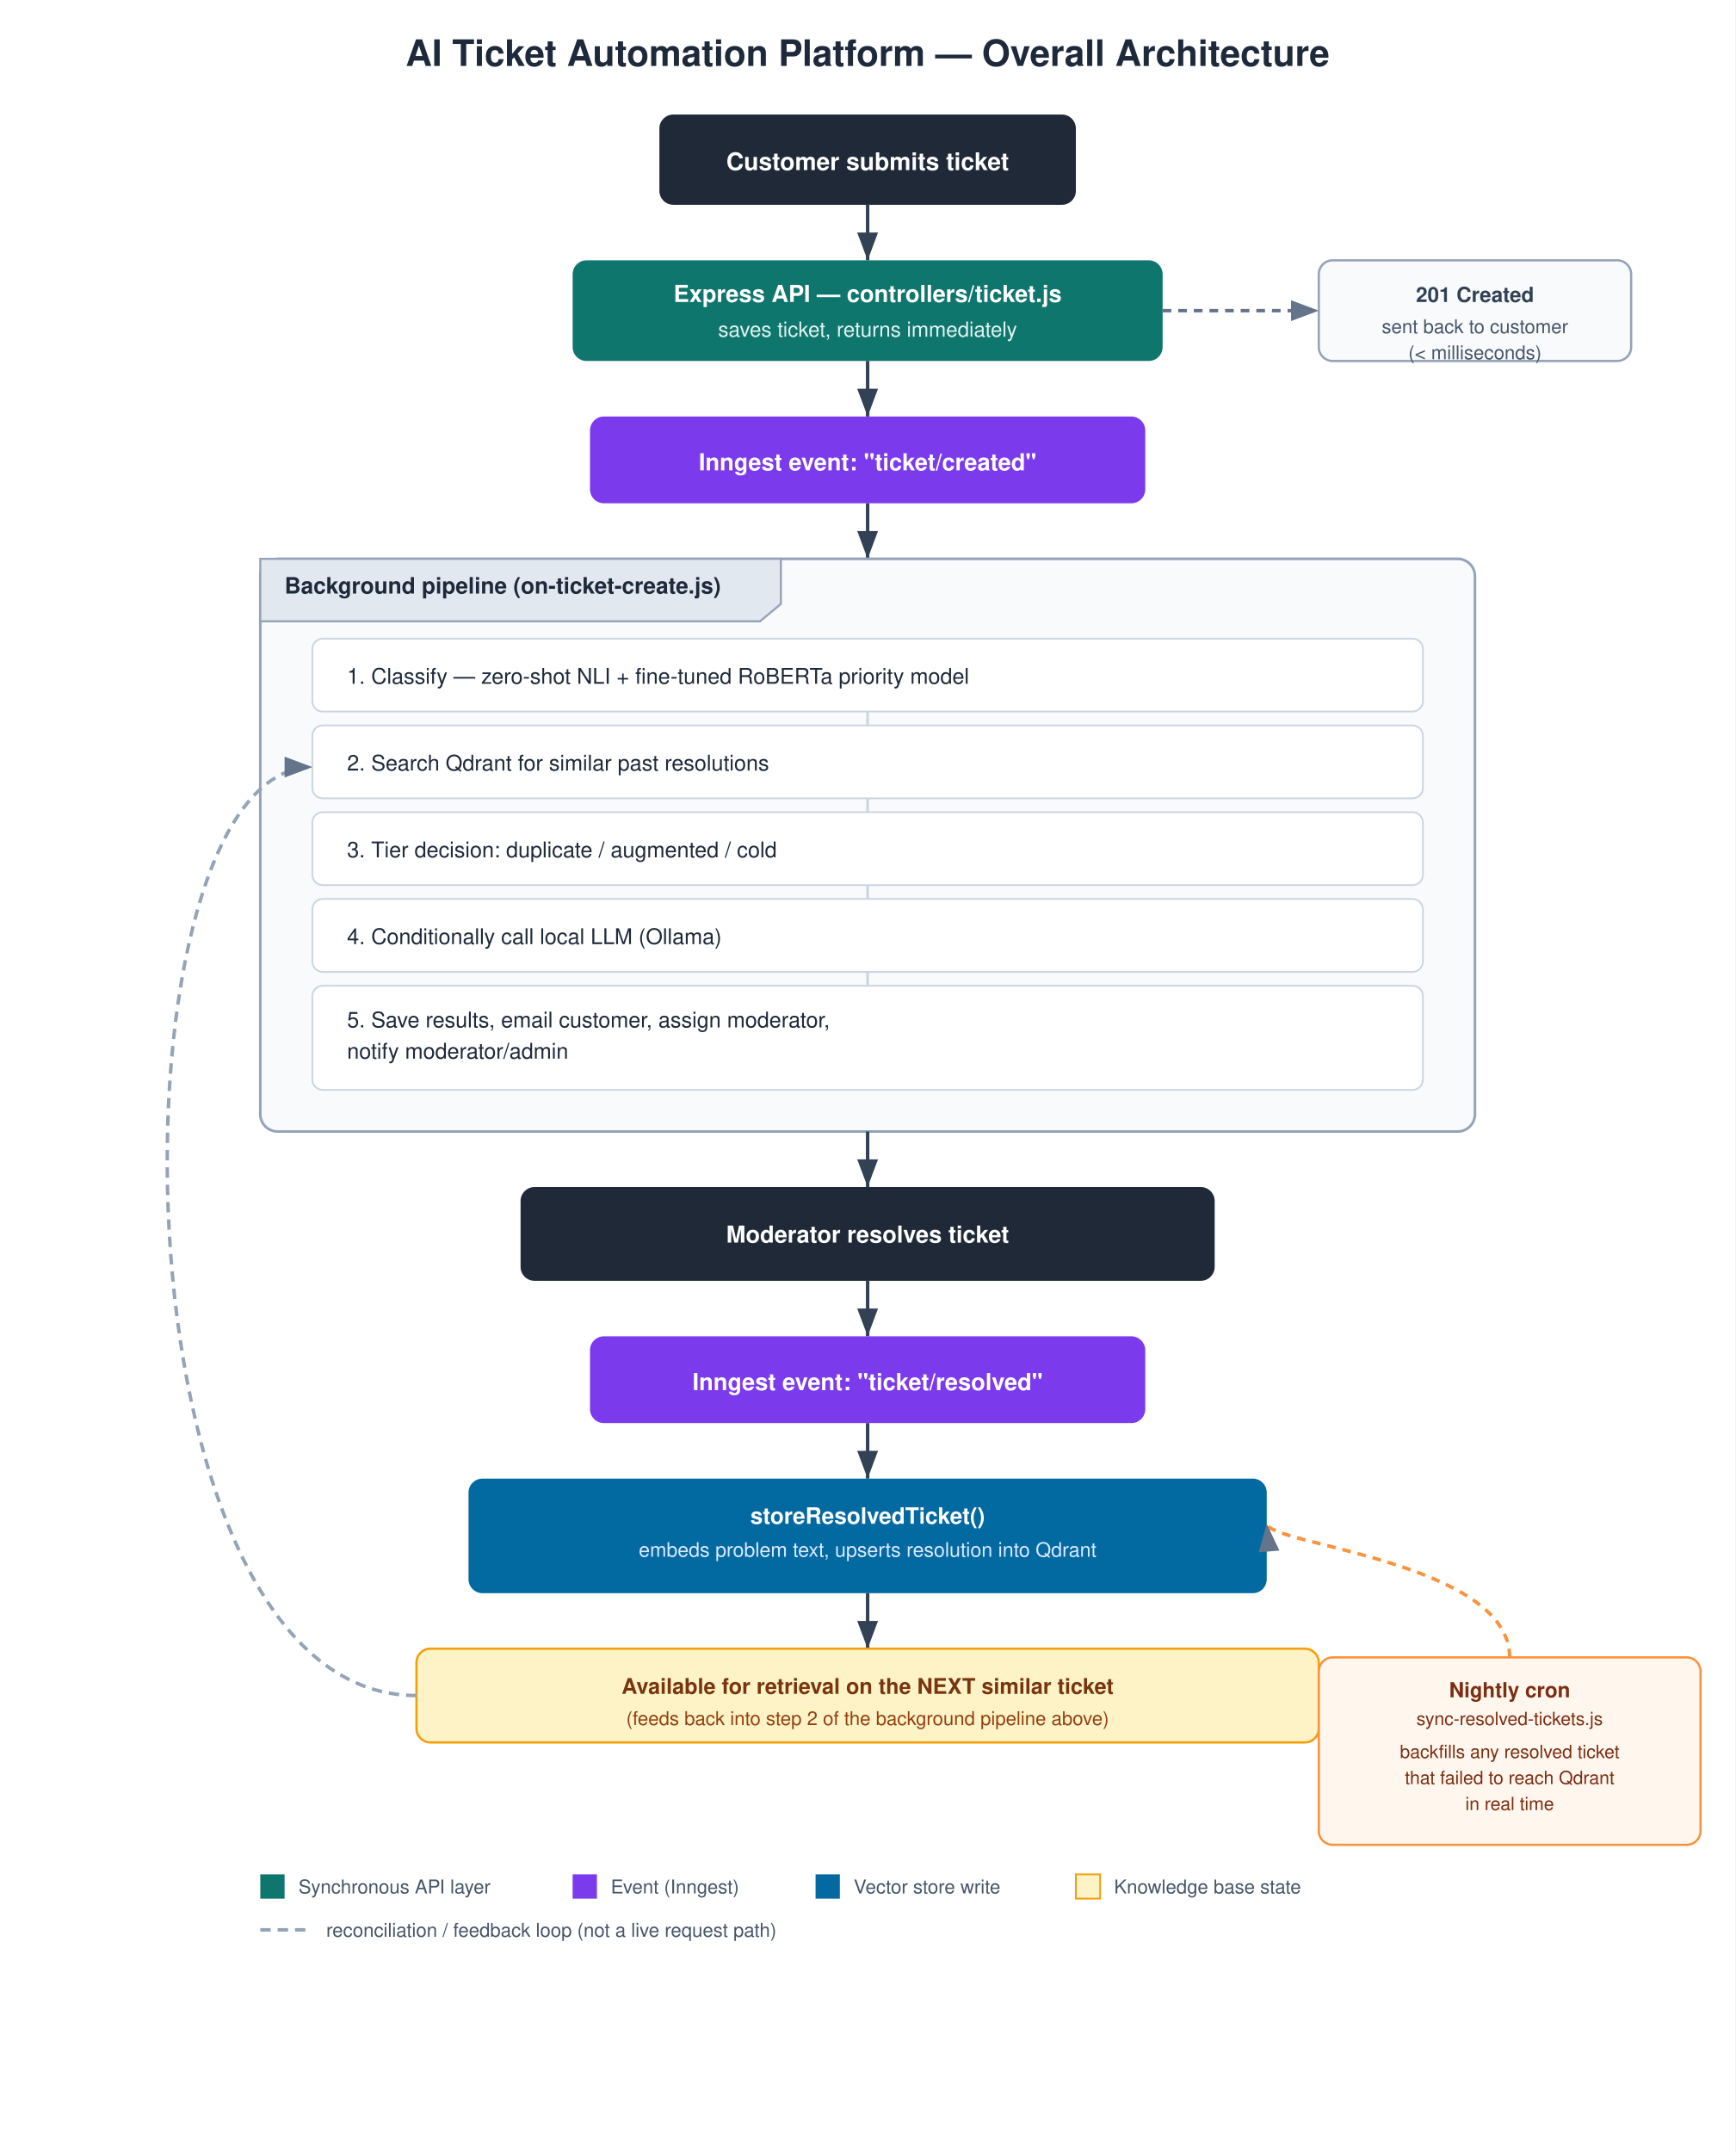
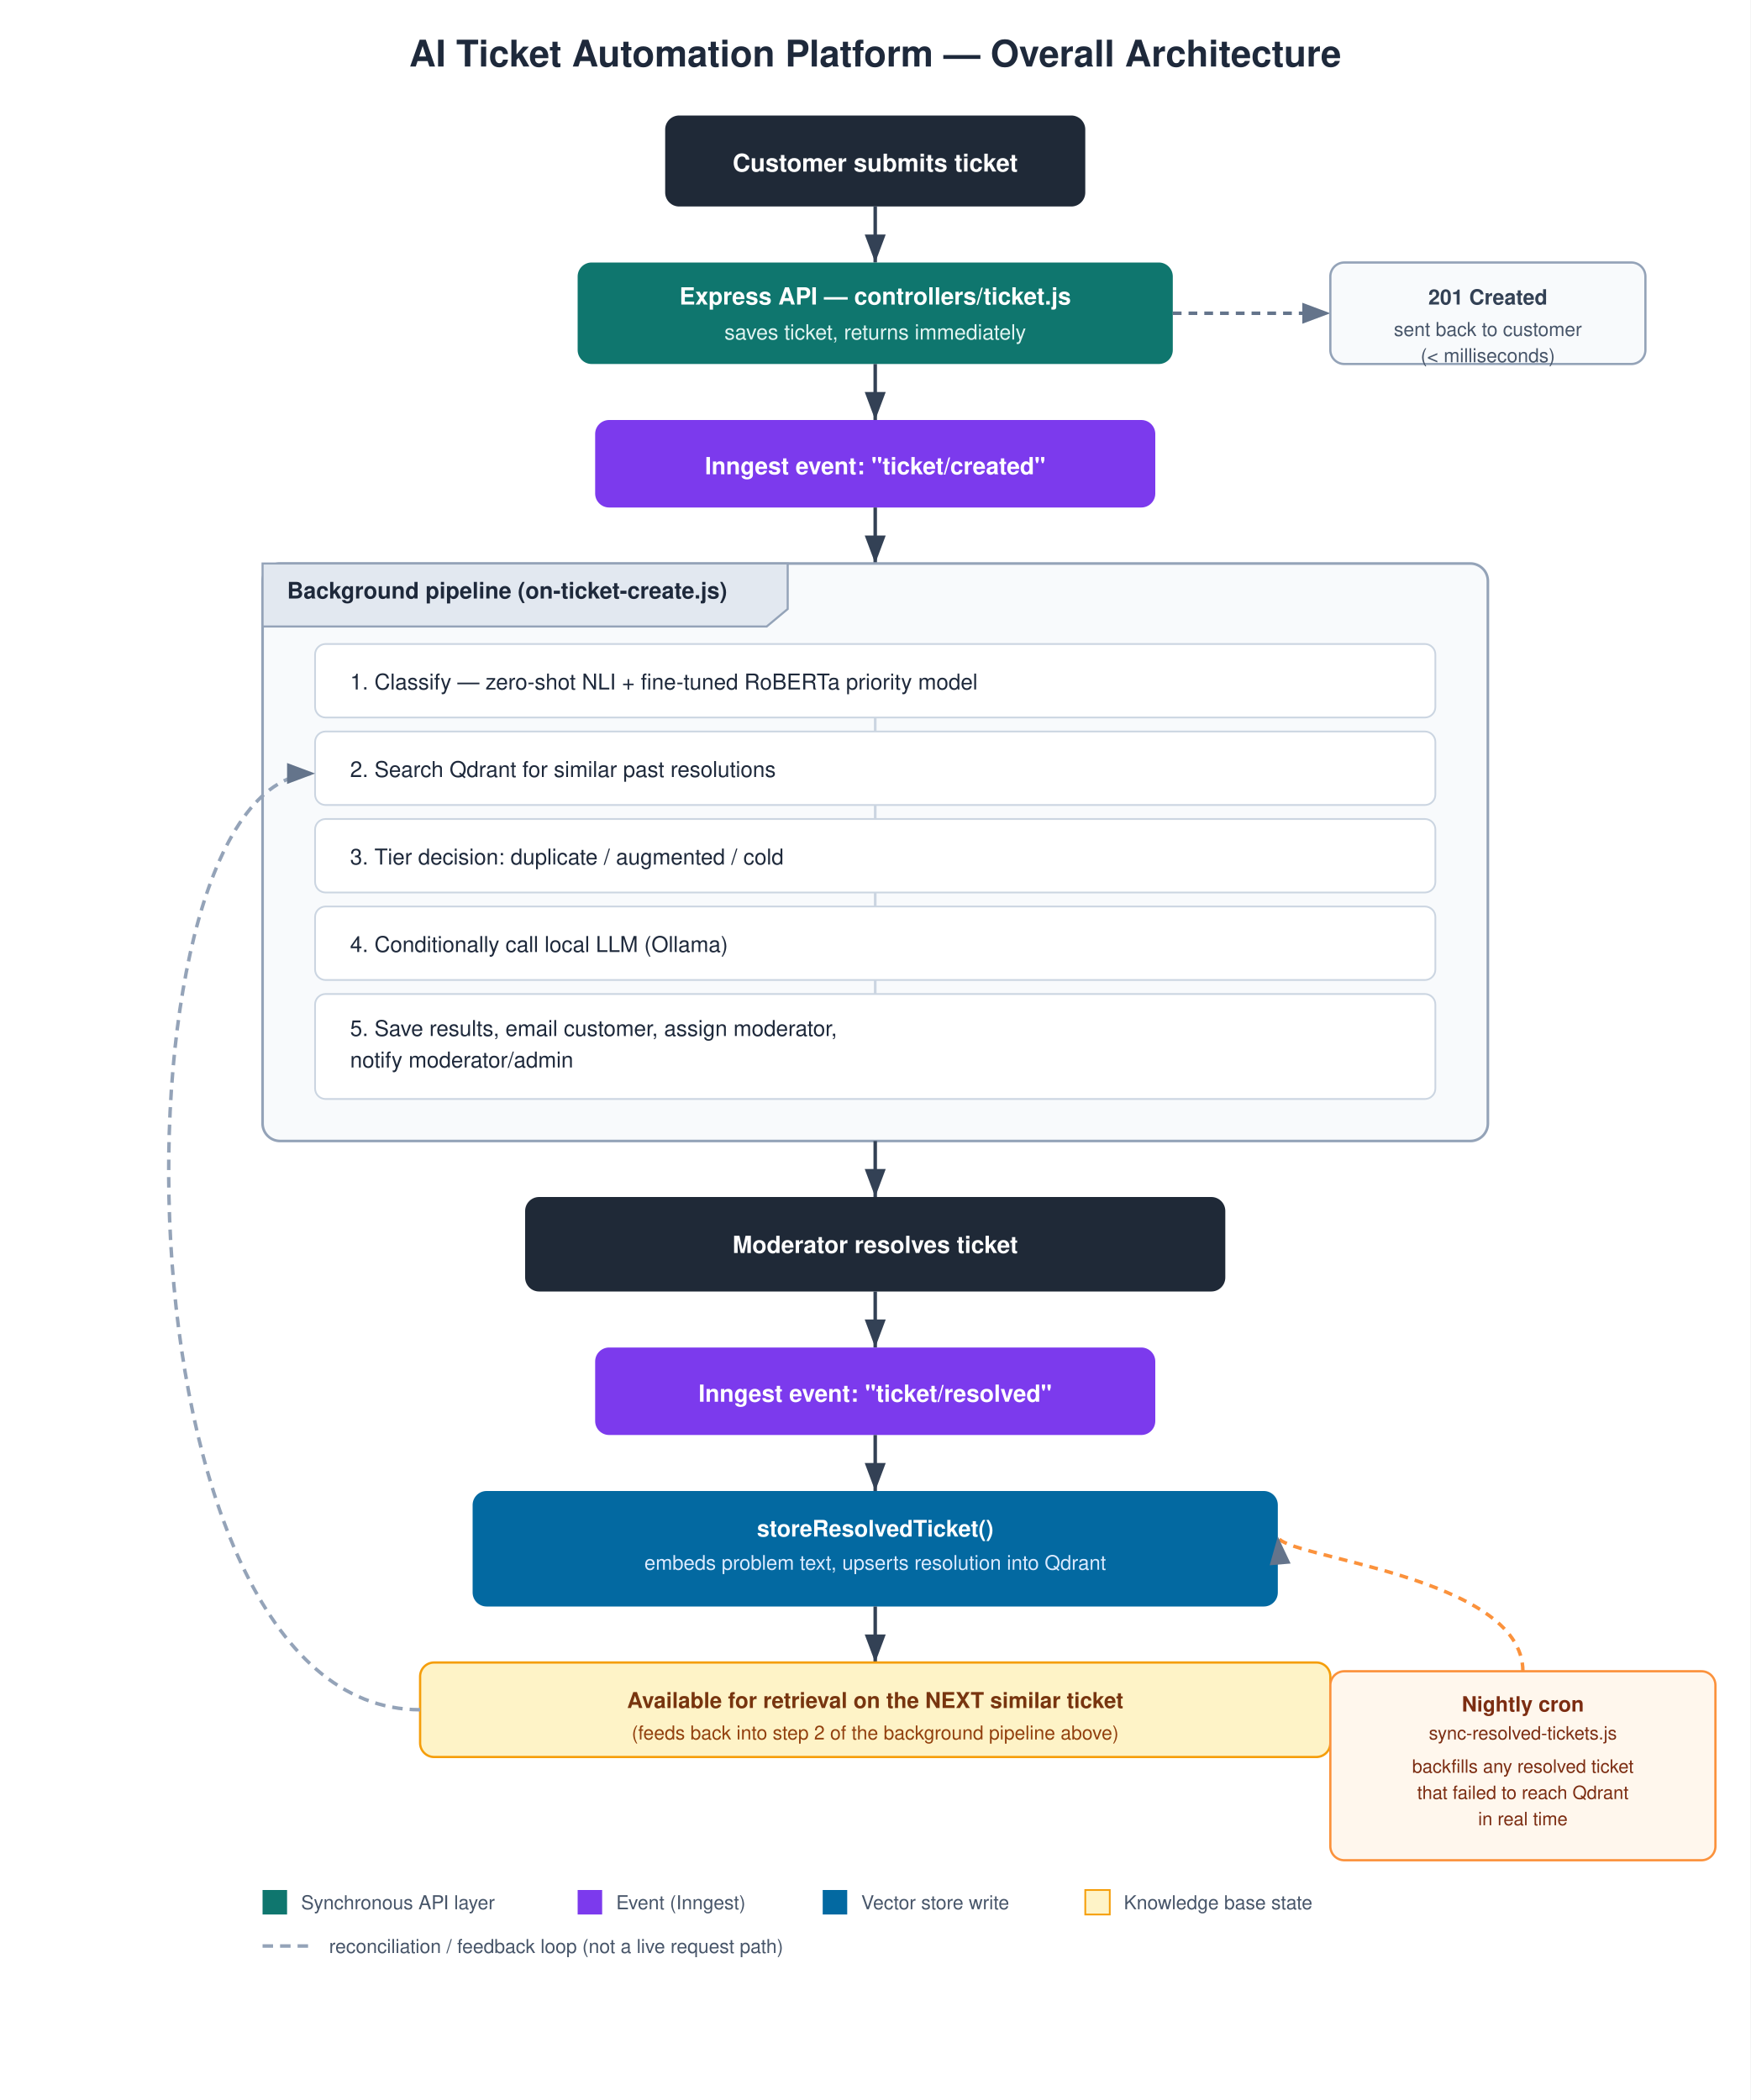
- <svg xmlns="http://www.w3.org/2000/svg" viewBox="0 0 1000 1240" font-family="Helvetica, Arial, sans-serif">
+ <svg xmlns="http://www.w3.org/2000/svg" viewBox="0 0 1000 1200" font-family="Helvetica, Arial, sans-serif">
  <defs>
    <marker id="arrow" markerWidth="10" markerHeight="10" refX="8" refY="3" orient="auto" markerUnits="strokeWidth">
      <path d="M0,0 L8,3 L0,6 Z" fill="#334155" />
    </marker>
    <marker id="arrowGray" markerWidth="10" markerHeight="10" refX="8" refY="3" orient="auto" markerUnits="strokeWidth">
      <path d="M0,0 L8,3 L0,6 Z" fill="#64748b" />
    </marker>
  </defs>
  <rect x="0" y="0" width="1000" height="1500" fill="#ffffff" />
  <text x="500" y="38" text-anchor="middle" font-size="21" font-weight="bold" fill="#1e293b">AI Ticket Automation Platform — Overall Architecture</text>
  <rect x="380" y="66" width="240" height="52" rx="8" fill="#1f2937" />
  <text x="500" y="98" text-anchor="middle" font-size="14" font-weight="bold" fill="#ffffff">Customer submits ticket</text>
  <line x1="500" y1="118" x2="500" y2="150" stroke="#334155" stroke-width="2" marker-end="url(#arrow)" />
  <rect x="330" y="150" width="340" height="58" rx="8" fill="#0f766e" />
  <text x="500" y="174" text-anchor="middle" font-size="13.5" font-weight="bold" fill="#ffffff">Express API — controllers/ticket.js</text>
  <text x="500" y="194" text-anchor="middle" font-size="12" fill="#e2f4f1">saves ticket, returns immediately</text>
  <line x1="670" y1="179" x2="760" y2="179" stroke="#64748b" stroke-width="2" stroke-dasharray="5,4" marker-end="url(#arrowGray)" />
  <rect x="760" y="150" width="180" height="58" rx="8" fill="#f8fafc" stroke="#94a3b8" stroke-width="1.3" />
  <text x="850" y="174" text-anchor="middle" font-size="12" font-weight="bold" fill="#334155">201 Created</text>
  <text x="850" y="192" text-anchor="middle" font-size="11" fill="#475569">sent back to customer</text>
  <text x="850" y="207" text-anchor="middle" font-size="11" fill="#475569">(&lt; milliseconds)</text>
  <line x1="500" y1="208" x2="500" y2="240" stroke="#334155" stroke-width="2" marker-end="url(#arrow)" />
  <rect x="340" y="240" width="320" height="50" rx="8" fill="#7c3aed" />
  <text x="500" y="271" text-anchor="middle" font-size="13.5" font-weight="bold" fill="#ffffff">Inngest event: "ticket/created"</text>
  <line x1="500" y1="290" x2="500" y2="322" stroke="#334155" stroke-width="2" marker-end="url(#arrow)" />
  <rect x="150" y="322" width="700" height="330" rx="10" fill="#f8fafc" stroke="#94a3b8" stroke-width="1.5" />
  <path d="M 150 322 h 300 v 26 l -12 10 h -288 z" fill="#e2e8f0" stroke="#94a3b8" stroke-width="1.2" />
  <text x="164" y="342" font-size="13" font-weight="bold" fill="#1e293b">Background pipeline (on-ticket-create.js)</text>
  <g font-size="12.5" fill="#1e293b">
    <rect x="180" y="368" width="640" height="42" rx="6" fill="#ffffff" stroke="#cbd5e1" />
    <text x="200" y="394">1. Classify — zero-shot NLI + fine-tuned RoBERTa priority model</text>
    <rect x="180" y="418" width="640" height="42" rx="6" fill="#ffffff" stroke="#cbd5e1" />
    <text x="200" y="444">2. Search Qdrant for similar past resolutions</text>
    <rect x="180" y="468" width="640" height="42" rx="6" fill="#ffffff" stroke="#cbd5e1" />
    <text x="200" y="494">3. Tier decision: duplicate / augmented / cold</text>
    <rect x="180" y="518" width="640" height="42" rx="6" fill="#ffffff" stroke="#cbd5e1" />
    <text x="200" y="544">4. Conditionally call local LLM (Ollama)</text>
    <rect x="180" y="568" width="640" height="60" rx="6" fill="#ffffff" stroke="#cbd5e1" />
    <text x="200" y="592">5. Save results, email customer, assign moderator,</text>
    <text x="200" y="610">   notify moderator/admin</text>
  </g>
  <line x1="500" y1="410" x2="500" y2="418" stroke="#cbd5e1" stroke-width="1.5" />
  <line x1="500" y1="460" x2="500" y2="468" stroke="#cbd5e1" stroke-width="1.5" />
  <line x1="500" y1="510" x2="500" y2="518" stroke="#cbd5e1" stroke-width="1.5" />
  <line x1="500" y1="560" x2="500" y2="568" stroke="#cbd5e1" stroke-width="1.5" />
  <line x1="500" y1="652" x2="500" y2="684" stroke="#334155" stroke-width="2" marker-end="url(#arrow)" />
  <rect x="300" y="684" width="400" height="54" rx="8" fill="#1f2937" />
  <text x="500" y="716" text-anchor="middle" font-size="13.5" font-weight="bold" fill="#ffffff">Moderator resolves ticket</text>
  <line x1="500" y1="738" x2="500" y2="770" stroke="#334155" stroke-width="2" marker-end="url(#arrow)" />
  <rect x="340" y="770" width="320" height="50" rx="8" fill="#7c3aed" />
  <text x="500" y="801" text-anchor="middle" font-size="13.5" font-weight="bold" fill="#ffffff">Inngest event: "ticket/resolved"</text>
  <line x1="500" y1="820" x2="500" y2="852" stroke="#334155" stroke-width="2" marker-end="url(#arrow)" />
  <rect x="270" y="852" width="460" height="66" rx="8" fill="#0369a1" />
  <text x="500" y="878" text-anchor="middle" font-size="13" font-weight="bold" fill="#ffffff">storeResolvedTicket()</text>
  <text x="500" y="897" text-anchor="middle" font-size="11.5" fill="#dbeafe">embeds problem text, upserts resolution into Qdrant</text>
  <line x1="500" y1="918" x2="500" y2="950" stroke="#334155" stroke-width="2" marker-end="url(#arrow)" />
  <rect x="240" y="950" width="520" height="54" rx="8" fill="#fef3c7" stroke="#f59e0b" stroke-width="1.3" />
  <text x="500" y="976" text-anchor="middle" font-size="12.5" font-weight="bold" fill="#78350f">Available for retrieval on the NEXT similar ticket</text>
  <text x="500" y="994" text-anchor="middle" font-size="11" fill="#92400e">(feeds back into step 2 of the background pipeline above)</text>
  <path d="M 240 977 C 60 977, 60 442, 180 442" fill="none" stroke="#94a3b8" stroke-width="2" stroke-dasharray="6,4" marker-end="url(#arrowGray)" />
  <rect x="760" y="955" width="220" height="108" rx="8" fill="#fff7ed" stroke="#fb923c" stroke-width="1.3" />
  <text x="870" y="978" text-anchor="middle" font-size="12" font-weight="bold" fill="#7c2d12">Nightly cron</text>
  <text x="870" y="994" text-anchor="middle" font-size="10.5" fill="#7c2d12">sync-resolved-tickets.js</text>
  <text x="870" y="1013" text-anchor="middle" font-size="10.5" fill="#7c2d12">backfills any resolved ticket</text>
  <text x="870" y="1028" text-anchor="middle" font-size="10.5" fill="#7c2d12">that failed to reach Qdrant</text>
  <text x="870" y="1043" text-anchor="middle" font-size="10.5" fill="#7c2d12">in real time</text>
  <path d="M 870 955 C 870 900, 731 890, 730 878" fill="none" stroke="#fb923c" stroke-width="2" stroke-dasharray="5,4" marker-end="url(#arrowGray)" />
  <g font-size="11" fill="#475569">
    <rect x="150" y="1080" width="14" height="14" fill="#0f766e" />
    <text x="172" y="1091">Synchronous API layer</text>
    <rect x="330" y="1080" width="14" height="14" fill="#7c3aed" />
    <text x="352" y="1091">Event (Inngest)</text>
    <rect x="470" y="1080" width="14" height="14" fill="#0369a1" />
    <text x="492" y="1091">Vector store write</text>
    <rect x="620" y="1080" width="14" height="14" fill="#fef3c7" stroke="#f59e0b" />
    <text x="642" y="1091">Knowledge base state</text>
    <line x1="150" y1="1112" x2="180" y2="1112" stroke="#94a3b8" stroke-width="2" stroke-dasharray="6,4" />
    <text x="188" y="1116">reconciliation / feedback loop (not a live request path)</text>
  </g>
</svg>
